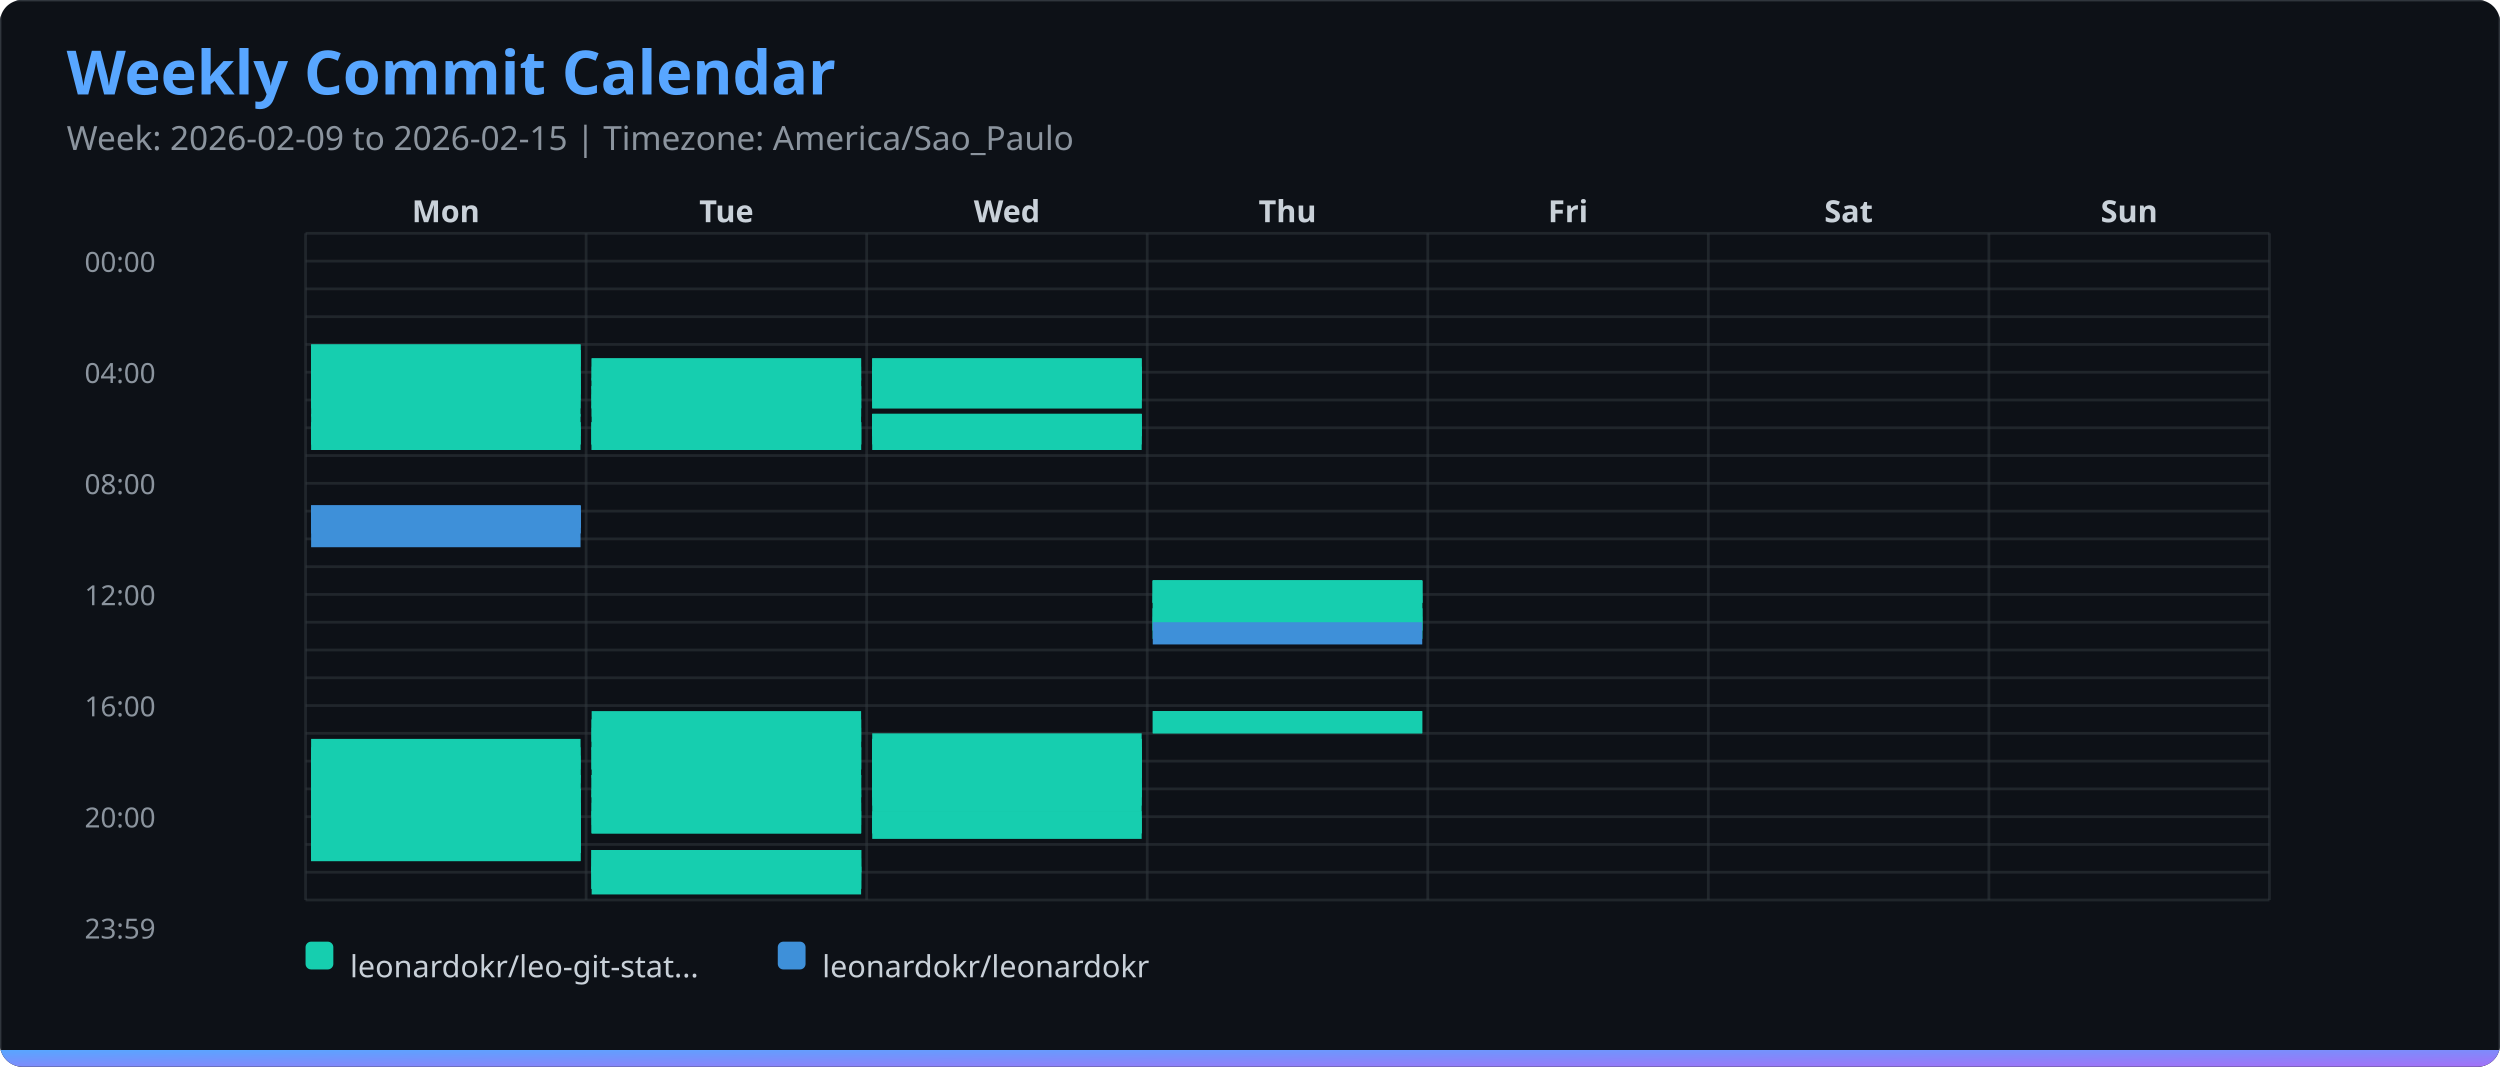
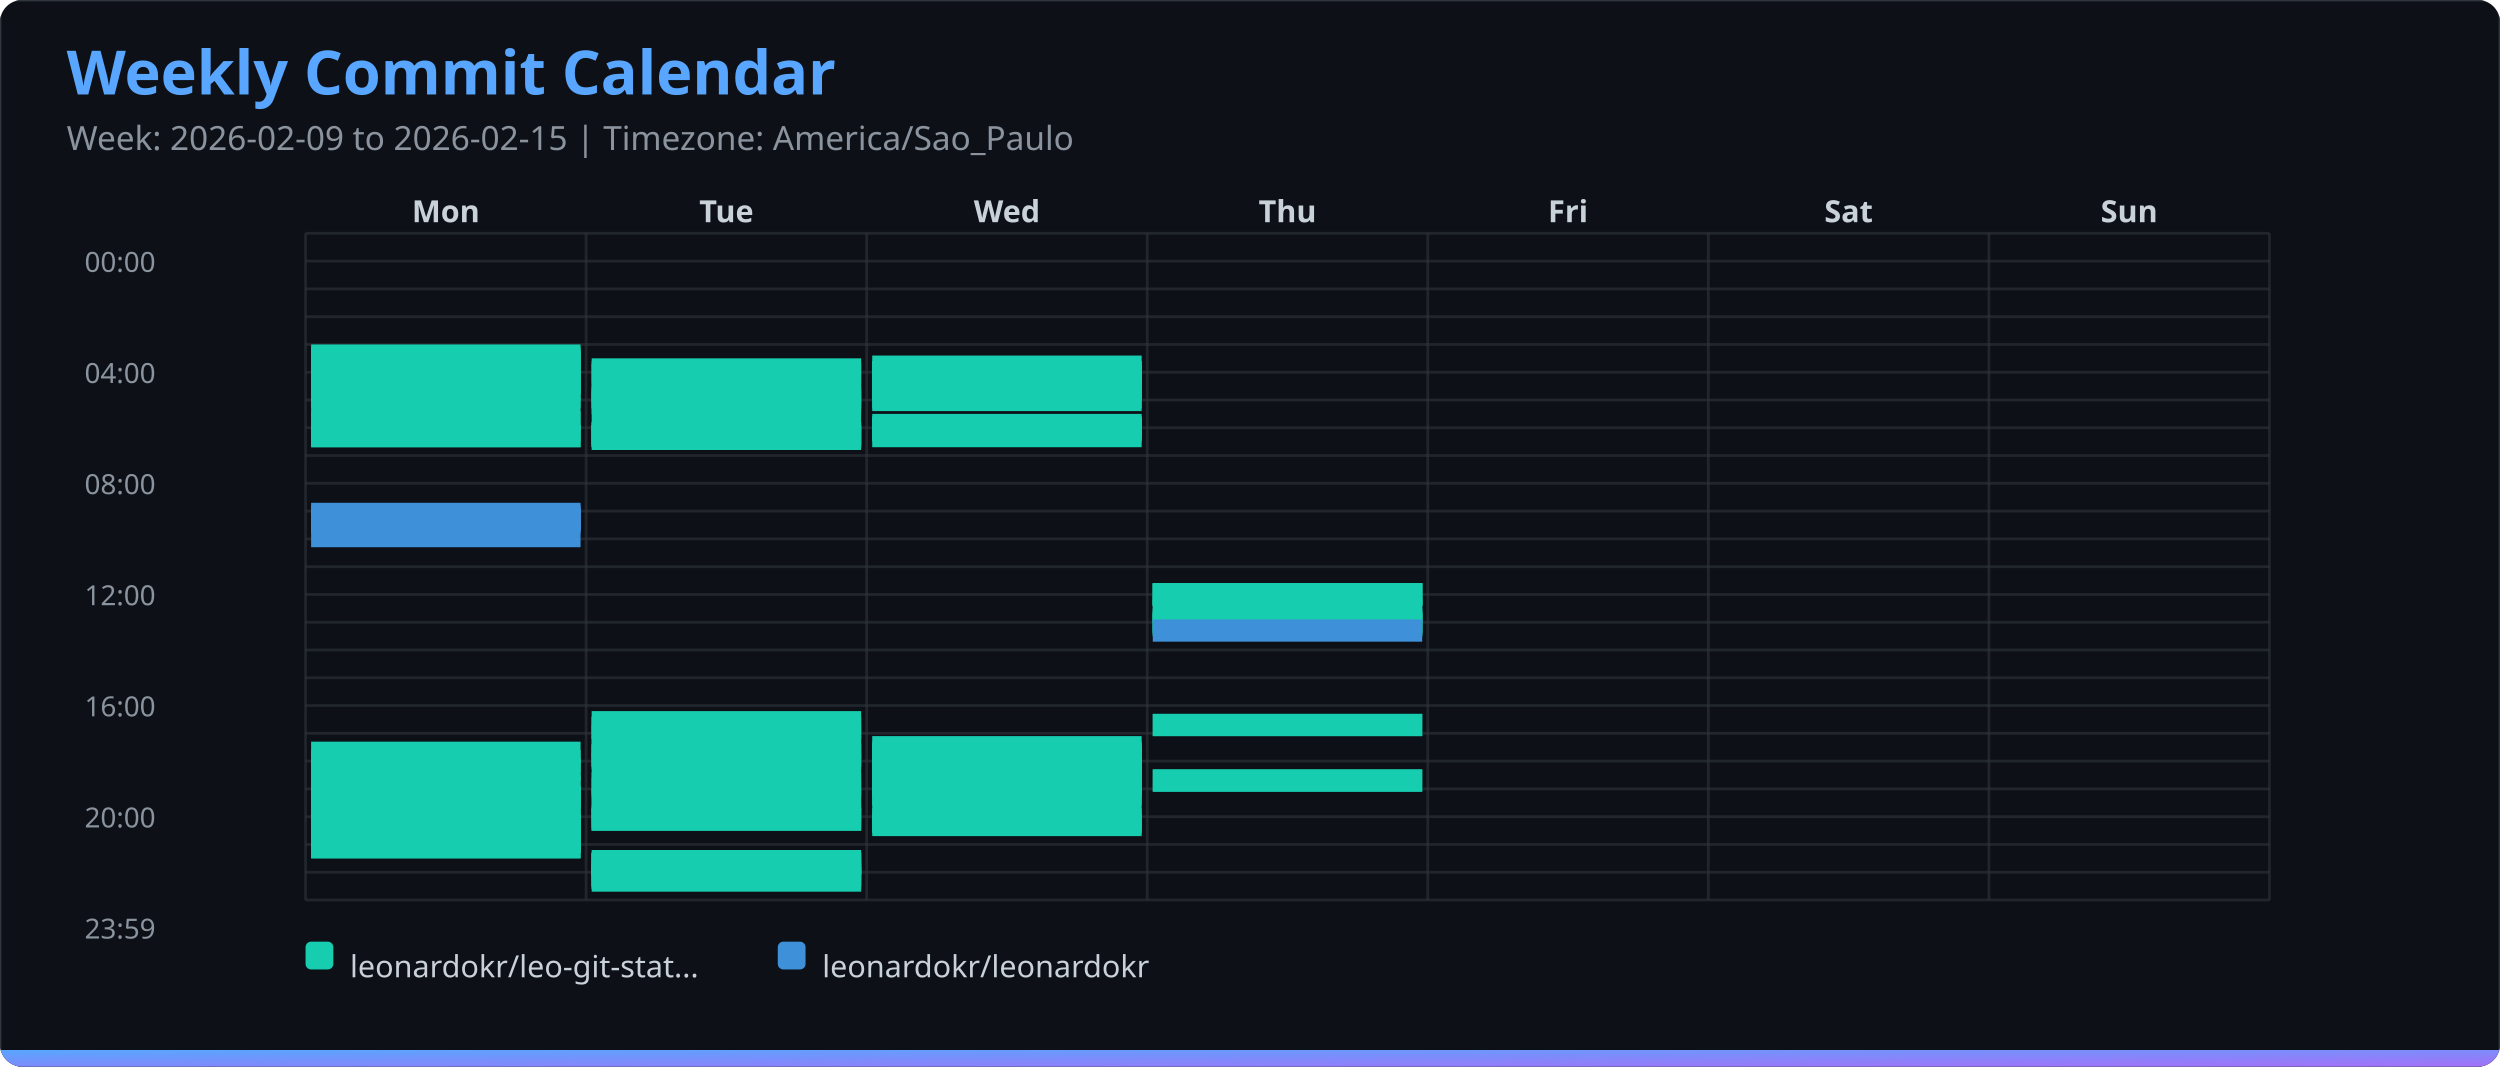
<svg xmlns="http://www.w3.org/2000/svg" width="900" height="384" viewBox="0 0 900 384">
  <defs>
    <linearGradient id="calendar-gradient" x1="0%" y1="0%" x2="100%" y2="100%">
      <stop offset="0%" style="stop-color:#58a6ff;stop-opacity:1" />
      <stop offset="100%" style="stop-color:#a371f7;stop-opacity:1" />
    </linearGradient>
    <clipPath id="calendar-rounded">
      <rect x="0" y="0" width="900" height="384" rx="8" ry="8" />
    </clipPath>
  </defs>
  <style>
    .title {
      font-family: 'Segoe UI', Ubuntu, 'Helvetica Neue', sans-serif;
      font-size: 22px;
      font-weight: 700;
      fill: #58a6ff;
    }
    .subtitle {
      font-family: 'Segoe UI', Ubuntu, 'Helvetica Neue', sans-serif;
      font-size: 12px;
      font-weight: 500;
      fill: #8b949e;
    }
    .day-label {
      font-family: 'Segoe UI', Ubuntu, 'Helvetica Neue', sans-serif;
      font-size: 11px;
      font-weight: 600;
      fill: #c9d1d9;
    }
    .hour-label {
      font-family: 'Segoe UI', Ubuntu, 'Helvetica Neue', sans-serif;
      font-size: 10px;
      fill: #8b949e;
      text-anchor: end;
      dominant-baseline: central;
    }
    .grid-line {
      stroke: #30363d;
      stroke-width: 1;
      opacity: 0.55;
    }
    .legend-label {
      font-family: 'Segoe UI', Ubuntu, 'Helvetica Neue', sans-serif;
      font-size: 11px;
      fill: #c9d1d9;
      dominant-baseline: middle;
    }
  </style>
  <rect clip-path="url(#calendar-rounded)" width="100%" height="100%" fill="#0d1117" stroke="#30363d" stroke-width="1" />
  <rect x="0" y="378" width="900" height="6" fill="url(#calendar-gradient)" clip-path="url(#calendar-rounded)" />
  <text x="24" y="34" class="title">Weekly Commit Calendar</text>
  <text x="24" y="54" class="subtitle">Week: 2026-02-09 to 2026-02-15 | Timezone: America/Sao_Paulo</text>
  <text x="160.5" y="80" text-anchor="middle" class="day-label">Mon</text>
  <text x="261.5" y="80" text-anchor="middle" class="day-label">Tue</text>
  <text x="362.5" y="80" text-anchor="middle" class="day-label">Wed</text>
  <text x="463.5" y="80" text-anchor="middle" class="day-label">Thu</text>
  <text x="564.5" y="80" text-anchor="middle" class="day-label">Fri</text>
  <text x="665.5" y="80" text-anchor="middle" class="day-label">Sat</text>
  <text x="766.5" y="80" text-anchor="middle" class="day-label">Sun</text>
  <text x="56" y="94" class="hour-label">00:00</text>
  <text x="56" y="134" class="hour-label">04:00</text>
  <text x="56" y="174" class="hour-label">08:00</text>
  <text x="56" y="214" class="hour-label">12:00</text>
  <text x="56" y="254" class="hour-label">16:00</text>
  <text x="56" y="294" class="hour-label">20:00</text>
  <text x="56" y="334" class="hour-label">23:59</text>
  <line x1="110" y1="84" x2="110" y2="324" class="grid-line" />
  <line x1="211" y1="84" x2="211" y2="324" class="grid-line" />
  <line x1="312" y1="84" x2="312" y2="324" class="grid-line" />
  <line x1="413" y1="84" x2="413" y2="324" class="grid-line" />
  <line x1="514" y1="84" x2="514" y2="324" class="grid-line" />
  <line x1="615" y1="84" x2="615" y2="324" class="grid-line" />
  <line x1="716" y1="84" x2="716" y2="324" class="grid-line" />
  <line x1="817" y1="84" x2="817" y2="324" class="grid-line" />
  <line x1="110" y1="84" x2="817" y2="84" class="grid-line" />
  <line x1="110" y1="94" x2="817" y2="94" class="grid-line" />
  <line x1="110" y1="104" x2="817" y2="104" class="grid-line" />
  <line x1="110" y1="114" x2="817" y2="114" class="grid-line" />
  <line x1="110" y1="124" x2="817" y2="124" class="grid-line" />
  <line x1="110" y1="134" x2="817" y2="134" class="grid-line" />
  <line x1="110" y1="144" x2="817" y2="144" class="grid-line" />
  <line x1="110" y1="154" x2="817" y2="154" class="grid-line" />
  <line x1="110" y1="164" x2="817" y2="164" class="grid-line" />
  <line x1="110" y1="174" x2="817" y2="174" class="grid-line" />
  <line x1="110" y1="184" x2="817" y2="184" class="grid-line" />
  <line x1="110" y1="194" x2="817" y2="194" class="grid-line" />
  <line x1="110" y1="204" x2="817" y2="204" class="grid-line" />
  <line x1="110" y1="214" x2="817" y2="214" class="grid-line" />
  <line x1="110" y1="224" x2="817" y2="224" class="grid-line" />
  <line x1="110" y1="234" x2="817" y2="234" class="grid-line" />
  <line x1="110" y1="244" x2="817" y2="244" class="grid-line" />
  <line x1="110" y1="254" x2="817" y2="254" class="grid-line" />
  <line x1="110" y1="264" x2="817" y2="264" class="grid-line" />
  <line x1="110" y1="274" x2="817" y2="274" class="grid-line" />
  <line x1="110" y1="284" x2="817" y2="284" class="grid-line" />
  <line x1="110" y1="294" x2="817" y2="294" class="grid-line" />
  <line x1="110" y1="304" x2="817" y2="304" class="grid-line" />
  <line x1="110" y1="314" x2="817" y2="314" class="grid-line" />
  <line x1="110" y1="324" x2="817" y2="324" class="grid-line" />
  <g>
    <rect x="112.0" y="124.0" width="97" height="8" rx="0 " ry="0" fill="#16ceaf" opacity="{{ calendar_slot_opacity }}" />
  </g>
  <g>
-     <rect x="112.0" y="124.0" width="97" height="8" rx="0 " ry="0" fill="#16ceaf" opacity="{{ calendar_slot_opacity }}" />
+     <rect x="112.0" y="125.0" width="97" height="8" rx="0 " ry="0" fill="#16ceaf" opacity="{{ calendar_slot_opacity }}" />
  </g>
  <g>
    <rect x="112.0" y="126.0" width="97" height="8" rx="0 " ry="0" fill="#16ceaf" opacity="{{ calendar_slot_opacity }}" />
  </g>
  <g>
-     <rect x="112.0" y="126.0" width="97" height="8" rx="0 " ry="0" fill="#16ceaf" opacity="{{ calendar_slot_opacity }}" />
-   </g>
-   <g>
-     <rect x="112.0" y="132.0" width="97" height="8" rx="0 " ry="0" fill="#16ceaf" opacity="{{ calendar_slot_opacity }}" />
+     <rect x="112.0" y="127.0" width="97" height="8" rx="0 " ry="0" fill="#16ceaf" opacity="{{ calendar_slot_opacity }}" />
+   </g>
+   <g>
+     <rect x="112.0" y="130.0" width="97" height="8" rx="0 " ry="0" fill="#16ceaf" opacity="{{ calendar_slot_opacity }}" />
+   </g>
+   <g>
+     <rect x="112.0" y="133.0" width="97" height="8" rx="0 " ry="0" fill="#16ceaf" opacity="{{ calendar_slot_opacity }}" />
  </g>
  <g>
    <rect x="112.0" y="134.0" width="97" height="8" rx="0 " ry="0" fill="#16ceaf" opacity="{{ calendar_slot_opacity }}" />
  </g>
  <g>
    <rect x="112.0" y="134.0" width="97" height="8" rx="0 " ry="0" fill="#16ceaf" opacity="{{ calendar_slot_opacity }}" />
  </g>
  <g>
-     <rect x="112.0" y="134.0" width="97" height="8" rx="0 " ry="0" fill="#16ceaf" opacity="{{ calendar_slot_opacity }}" />
-   </g>
-   <g>
    <rect x="112.0" y="136.0" width="97" height="8" rx="0 " ry="0" fill="#16ceaf" opacity="{{ calendar_slot_opacity }}" />
  </g>
  <g>
    <rect x="112.0" y="139.0" width="97" height="8" rx="0 " ry="0" fill="#16ceaf" opacity="{{ calendar_slot_opacity }}" />
  </g>
  <g>
-     <rect x="112.0" y="142.0" width="97" height="8" rx="0 " ry="0" fill="#16ceaf" opacity="{{ calendar_slot_opacity }}" />
-   </g>
-   <g>
-     <rect x="112.0" y="149.0" width="97" height="8" rx="0 " ry="0" fill="#16ceaf" opacity="{{ calendar_slot_opacity }}" />
-   </g>
-   <g>
-     <rect x="112.0" y="152.0" width="97" height="8" rx="0 " ry="0" fill="#16ceaf" opacity="{{ calendar_slot_opacity }}" />
-   </g>
-   <g>
-     <rect x="112.0" y="152.0" width="97" height="8" rx="0 " ry="0" fill="#16ceaf" opacity="{{ calendar_slot_opacity }}" />
-   </g>
-   <g>
-     <rect x="112.0" y="154.0" width="97" height="8" rx="0 " ry="0" fill="#16ceaf" opacity="{{ calendar_slot_opacity }}" />
+     <rect x="112.0" y="143.0" width="97" height="8" rx="0 " ry="0" fill="#16ceaf" opacity="{{ calendar_slot_opacity }}" />
+   </g>
+   <g>
+     <rect x="112.0" y="148.0" width="97" height="8" rx="0 " ry="0" fill="#16ceaf" opacity="{{ calendar_slot_opacity }}" />
+   </g>
+   <g>
+     <rect x="112.0" y="151.0" width="97" height="8" rx="0 " ry="0" fill="#16ceaf" opacity="{{ calendar_slot_opacity }}" />
+   </g>
+   <g>
+     <rect x="112.0" y="153.0" width="97" height="8" rx="0 " ry="0" fill="#16ceaf" opacity="{{ calendar_slot_opacity }}" />
+   </g>
+   <g>
+     <rect x="112.0" y="153.0" width="97" height="8" rx="0 " ry="0" fill="#16ceaf" opacity="{{ calendar_slot_opacity }}" />
+   </g>
+   <g>
+     <rect x="112.0" y="181.0" width="97" height="8" rx="0 " ry="0" fill="#3e90d9" opacity="{{ calendar_slot_opacity }}" />
  </g>
  <g>
    <rect x="112.0" y="182.0" width="97" height="8" rx="0 " ry="0" fill="#3e90d9" opacity="{{ calendar_slot_opacity }}" />
  </g>
  <g>
-     <rect x="112.0" y="182.0" width="97" height="8" rx="0 " ry="0" fill="#3e90d9" opacity="{{ calendar_slot_opacity }}" />
-   </g>
-   <g>
-     <rect x="112.0" y="182.0" width="97" height="8" rx="0 " ry="0" fill="#3e90d9" opacity="{{ calendar_slot_opacity }}" />
-   </g>
-   <g>
-     <rect x="112.0" y="182.0" width="97" height="8" rx="0 " ry="0" fill="#3e90d9" opacity="{{ calendar_slot_opacity }}" />
+     <rect x="112.0" y="183.0" width="97" height="8" rx="0 " ry="0" fill="#3e90d9" opacity="{{ calendar_slot_opacity }}" />
+   </g>
+   <g>
+     <rect x="112.0" y="183.0" width="97" height="8" rx="0 " ry="0" fill="#3e90d9" opacity="{{ calendar_slot_opacity }}" />
+   </g>
+   <g>
+     <rect x="112.0" y="183.0" width="97" height="8" rx="0 " ry="0" fill="#3e90d9" opacity="{{ calendar_slot_opacity }}" />
  </g>
  <g>
    <rect x="112.0" y="184.0" width="97" height="8" rx="0 " ry="0" fill="#3e90d9" opacity="{{ calendar_slot_opacity }}" />
  </g>
  <g>
-     <rect x="112.0" y="184.0" width="97" height="8" rx="0 " ry="0" fill="#3e90d9" opacity="{{ calendar_slot_opacity }}" />
-   </g>
-   <g>
    <rect x="112.0" y="189.0" width="97" height="8" rx="0 " ry="0" fill="#3e90d9" opacity="{{ calendar_slot_opacity }}" />
  </g>
  <g>
-     <rect x="112.0" y="266.0" width="97" height="8" rx="0 " ry="0" fill="#16ceaf" opacity="{{ calendar_slot_opacity }}" />
-   </g>
-   <g>
-     <rect x="112.0" y="269.0" width="97" height="8" rx="0 " ry="0" fill="#16ceaf" opacity="{{ calendar_slot_opacity }}" />
-   </g>
-   <g>
-     <rect x="112.0" y="272.0" width="97" height="8" rx="0 " ry="0" fill="#16ceaf" opacity="{{ calendar_slot_opacity }}" />
-   </g>
-   <g>
-     <rect x="112.0" y="274.0" width="97" height="8" rx="0 " ry="0" fill="#16ceaf" opacity="{{ calendar_slot_opacity }}" />
+     <rect x="112.0" y="267.0" width="97" height="8" rx="0 " ry="0" fill="#16ceaf" opacity="{{ calendar_slot_opacity }}" />
+   </g>
+   <g>
+     <rect x="112.0" y="270.0" width="97" height="8" rx="0 " ry="0" fill="#16ceaf" opacity="{{ calendar_slot_opacity }}" />
+   </g>
+   <g>
+     <rect x="112.0" y="273.0" width="97" height="8" rx="0 " ry="0" fill="#16ceaf" opacity="{{ calendar_slot_opacity }}" />
+   </g>
+   <g>
+     <rect x="112.0" y="273.0" width="97" height="8" rx="0 " ry="0" fill="#16ceaf" opacity="{{ calendar_slot_opacity }}" />
  </g>
  <g>
    <rect x="112.0" y="279.0" width="97" height="8" rx="0 " ry="0" fill="#16ceaf" opacity="{{ calendar_slot_opacity }}" />
  </g>
  <g>
-     <rect x="112.0" y="279.0" width="97" height="8" rx="0 " ry="0" fill="#16ceaf" opacity="{{ calendar_slot_opacity }}" />
-   </g>
-   <g>
-     <rect x="112.0" y="284.0" width="97" height="8" rx="0 " ry="0" fill="#16ceaf" opacity="{{ calendar_slot_opacity }}" />
-   </g>
-   <g>
-     <rect x="112.0" y="284.0" width="97" height="8" rx="0 " ry="0" fill="#16ceaf" opacity="{{ calendar_slot_opacity }}" />
-   </g>
-   <g>
-     <rect x="112.0" y="284.0" width="97" height="8" rx="0 " ry="0" fill="#16ceaf" opacity="{{ calendar_slot_opacity }}" />
-   </g>
-   <g>
-     <rect x="112.0" y="284.0" width="97" height="8" rx="0 " ry="0" fill="#16ceaf" opacity="{{ calendar_slot_opacity }}" />
-   </g>
-   <g>
-     <rect x="112.0" y="289.0" width="97" height="8" rx="0 " ry="0" fill="#16ceaf" opacity="{{ calendar_slot_opacity }}" />
-   </g>
-   <g>
-     <rect x="112.0" y="289.0" width="97" height="8" rx="0 " ry="0" fill="#16ceaf" opacity="{{ calendar_slot_opacity }}" />
-   </g>
-   <g>
-     <rect x="112.0" y="292.0" width="97" height="8" rx="0 " ry="0" fill="#16ceaf" opacity="{{ calendar_slot_opacity }}" />
-   </g>
-   <g>
-     <rect x="112.0" y="292.0" width="97" height="8" rx="0 " ry="0" fill="#16ceaf" opacity="{{ calendar_slot_opacity }}" />
-   </g>
-   <g>
-     <rect x="112.0" y="292.0" width="97" height="8" rx="0 " ry="0" fill="#16ceaf" opacity="{{ calendar_slot_opacity }}" />
-   </g>
-   <g>
-     <rect x="112.0" y="292.0" width="97" height="8" rx="0 " ry="0" fill="#16ceaf" opacity="{{ calendar_slot_opacity }}" />
-   </g>
-   <g>
-     <rect x="112.0" y="292.0" width="97" height="8" rx="0 " ry="0" fill="#16ceaf" opacity="{{ calendar_slot_opacity }}" />
-   </g>
-   <g>
-     <rect x="112.0" y="292.0" width="97" height="8" rx="0 " ry="0" fill="#16ceaf" opacity="{{ calendar_slot_opacity }}" />
-   </g>
-   <g>
-     <rect x="112.0" y="292.0" width="97" height="8" rx="0 " ry="0" fill="#16ceaf" opacity="{{ calendar_slot_opacity }}" />
-   </g>
-   <g>
-     <rect x="112.0" y="292.0" width="97" height="8" rx="0 " ry="0" fill="#16ceaf" opacity="{{ calendar_slot_opacity }}" />
+     <rect x="112.0" y="280.0" width="97" height="8" rx="0 " ry="0" fill="#16ceaf" opacity="{{ calendar_slot_opacity }}" />
+   </g>
+   <g>
+     <rect x="112.0" y="283.0" width="97" height="8" rx="0 " ry="0" fill="#16ceaf" opacity="{{ calendar_slot_opacity }}" />
+   </g>
+   <g>
+     <rect x="112.0" y="283.0" width="97" height="8" rx="0 " ry="0" fill="#16ceaf" opacity="{{ calendar_slot_opacity }}" />
+   </g>
+   <g>
+     <rect x="112.0" y="283.0" width="97" height="8" rx="0 " ry="0" fill="#16ceaf" opacity="{{ calendar_slot_opacity }}" />
+   </g>
+   <g>
+     <rect x="112.0" y="283.0" width="97" height="8" rx="0 " ry="0" fill="#16ceaf" opacity="{{ calendar_slot_opacity }}" />
+   </g>
+   <g>
+     <rect x="112.0" y="288.0" width="97" height="8" rx="0 " ry="0" fill="#16ceaf" opacity="{{ calendar_slot_opacity }}" />
+   </g>
+   <g>
+     <rect x="112.0" y="290.0" width="97" height="8" rx="0 " ry="0" fill="#16ceaf" opacity="{{ calendar_slot_opacity }}" />
+   </g>
+   <g>
+     <rect x="112.0" y="291.0" width="97" height="8" rx="0 " ry="0" fill="#16ceaf" opacity="{{ calendar_slot_opacity }}" />
+   </g>
+   <g>
+     <rect x="112.0" y="293.0" width="97" height="8" rx="0 " ry="0" fill="#16ceaf" opacity="{{ calendar_slot_opacity }}" />
+   </g>
+   <g>
+     <rect x="112.0" y="293.0" width="97" height="8" rx="0 " ry="0" fill="#16ceaf" opacity="{{ calendar_slot_opacity }}" />
+   </g>
+   <g>
+     <rect x="112.0" y="293.0" width="97" height="8" rx="0 " ry="0" fill="#16ceaf" opacity="{{ calendar_slot_opacity }}" />
+   </g>
+   <g>
+     <rect x="112.0" y="293.0" width="97" height="8" rx="0 " ry="0" fill="#16ceaf" opacity="{{ calendar_slot_opacity }}" />
+   </g>
+   <g>
+     <rect x="112.0" y="293.0" width="97" height="8" rx="0 " ry="0" fill="#16ceaf" opacity="{{ calendar_slot_opacity }}" />
+   </g>
+   <g>
+     <rect x="112.0" y="293.0" width="97" height="8" rx="0 " ry="0" fill="#16ceaf" opacity="{{ calendar_slot_opacity }}" />
+   </g>
+   <g>
+     <rect x="112.0" y="293.0" width="97" height="8" rx="0 " ry="0" fill="#16ceaf" opacity="{{ calendar_slot_opacity }}" />
+   </g>
+   <g>
+     <rect x="112.0" y="293.0" width="97" height="8" rx="0 " ry="0" fill="#16ceaf" opacity="{{ calendar_slot_opacity }}" />
+   </g>
+   <g>
+     <rect x="112.0" y="293.0" width="97" height="8" rx="0 " ry="0" fill="#16ceaf" opacity="{{ calendar_slot_opacity }}" />
+   </g>
+   <g>
+     <rect x="112.0" y="293.0" width="97" height="8" rx="0 " ry="0" fill="#16ceaf" opacity="{{ calendar_slot_opacity }}" />
+   </g>
+   <g>
+     <rect x="112.0" y="293.0" width="97" height="8" rx="0 " ry="0" fill="#16ceaf" opacity="{{ calendar_slot_opacity }}" />
+   </g>
+   <g>
+     <rect x="112.0" y="293.0" width="97" height="8" rx="0 " ry="0" fill="#16ceaf" opacity="{{ calendar_slot_opacity }}" />
+   </g>
+   <g>
+     <rect x="112.0" y="293.0" width="97" height="8" rx="0 " ry="0" fill="#16ceaf" opacity="{{ calendar_slot_opacity }}" />
  </g>
  <g>
    <rect x="112.0" y="294.0" width="97" height="8" rx="0 " ry="0" fill="#16ceaf" opacity="{{ calendar_slot_opacity }}" />
  </g>
  <g>
-     <rect x="112.0" y="294.0" width="97" height="8" rx="0 " ry="0" fill="#16ceaf" opacity="{{ calendar_slot_opacity }}" />
-   </g>
-   <g>
-     <rect x="112.0" y="294.0" width="97" height="8" rx="0 " ry="0" fill="#16ceaf" opacity="{{ calendar_slot_opacity }}" />
-   </g>
-   <g>
-     <rect x="112.0" y="294.0" width="97" height="8" rx="0 " ry="0" fill="#16ceaf" opacity="{{ calendar_slot_opacity }}" />
-   </g>
-   <g>
-     <rect x="112.0" y="294.0" width="97" height="8" rx="0 " ry="0" fill="#16ceaf" opacity="{{ calendar_slot_opacity }}" />
-   </g>
-   <g>
-     <rect x="112.0" y="294.0" width="97" height="8" rx="0 " ry="0" fill="#16ceaf" opacity="{{ calendar_slot_opacity }}" />
-   </g>
-   <g>
-     <rect x="112.0" y="294.0" width="97" height="8" rx="0 " ry="0" fill="#16ceaf" opacity="{{ calendar_slot_opacity }}" />
+     <rect x="112.0" y="298.0" width="97" height="8" rx="0 " ry="0" fill="#16ceaf" opacity="{{ calendar_slot_opacity }}" />
+   </g>
+   <g>
+     <rect x="112.0" y="298.0" width="97" height="8" rx="0 " ry="0" fill="#16ceaf" opacity="{{ calendar_slot_opacity }}" />
+   </g>
+   <g>
+     <rect x="112.0" y="298.0" width="97" height="8" rx="0 " ry="0" fill="#16ceaf" opacity="{{ calendar_slot_opacity }}" />
+   </g>
+   <g>
+     <rect x="112.0" y="298.0" width="97" height="8" rx="0 " ry="0" fill="#16ceaf" opacity="{{ calendar_slot_opacity }}" />
+   </g>
+   <g>
+     <rect x="112.0" y="298.0" width="97" height="8" rx="0 " ry="0" fill="#16ceaf" opacity="{{ calendar_slot_opacity }}" />
+   </g>
+   <g>
+     <rect x="112.0" y="298.0" width="97" height="8" rx="0 " ry="0" fill="#16ceaf" opacity="{{ calendar_slot_opacity }}" />
+   </g>
+   <g>
+     <rect x="112.0" y="298.0" width="97" height="8" rx="0 " ry="0" fill="#16ceaf" opacity="{{ calendar_slot_opacity }}" />
  </g>
  <g>
    <rect x="112.0" y="299.0" width="97" height="8" rx="0 " ry="0" fill="#16ceaf" opacity="{{ calendar_slot_opacity }}" />
  </g>
  <g>
    <rect x="112.0" y="299.0" width="97" height="8" rx="0 " ry="0" fill="#16ceaf" opacity="{{ calendar_slot_opacity }}" />
  </g>
  <g>
    <rect x="112.0" y="299.0" width="97" height="8" rx="0 " ry="0" fill="#16ceaf" opacity="{{ calendar_slot_opacity }}" />
  </g>
  <g>
    <rect x="112.0" y="299.0" width="97" height="8" rx="0 " ry="0" fill="#16ceaf" opacity="{{ calendar_slot_opacity }}" />
  </g>
  <g>
    <rect x="112.0" y="299.0" width="97" height="8" rx="0 " ry="0" fill="#16ceaf" opacity="{{ calendar_slot_opacity }}" />
  </g>
  <g>
-     <rect x="112.0" y="299.0" width="97" height="8" rx="0 " ry="0" fill="#16ceaf" opacity="{{ calendar_slot_opacity }}" />
-   </g>
-   <g>
-     <rect x="112.0" y="299.0" width="97" height="8" rx="0 " ry="0" fill="#16ceaf" opacity="{{ calendar_slot_opacity }}" />
-   </g>
-   <g>
-     <rect x="112.0" y="299.0" width="97" height="8" rx="0 " ry="0" fill="#16ceaf" opacity="{{ calendar_slot_opacity }}" />
-   </g>
-   <g>
-     <rect x="112.0" y="299.0" width="97" height="8" rx="0 " ry="0" fill="#16ceaf" opacity="{{ calendar_slot_opacity }}" />
-   </g>
-   <g>
-     <rect x="112.0" y="299.0" width="97" height="8" rx="0 " ry="0" fill="#16ceaf" opacity="{{ calendar_slot_opacity }}" />
-   </g>
-   <g>
-     <rect x="112.0" y="299.0" width="97" height="8" rx="0 " ry="0" fill="#16ceaf" opacity="{{ calendar_slot_opacity }}" />
-   </g>
-   <g>
-     <rect x="112.0" y="299.0" width="97" height="8" rx="0 " ry="0" fill="#16ceaf" opacity="{{ calendar_slot_opacity }}" />
-   </g>
-   <g>
-     <rect x="112.0" y="302.0" width="97" height="8" rx="0 " ry="0" fill="#16ceaf" opacity="{{ calendar_slot_opacity }}" />
-   </g>
-   <g>
-     <rect x="112.0" y="302.0" width="97" height="8" rx="0 " ry="0" fill="#16ceaf" opacity="{{ calendar_slot_opacity }}" />
+     <rect x="112.0" y="301.0" width="97" height="8" rx="0 " ry="0" fill="#16ceaf" opacity="{{ calendar_slot_opacity }}" />
+   </g>
+   <g>
+     <rect x="112.0" y="301.0" width="97" height="8" rx="0 " ry="0" fill="#16ceaf" opacity="{{ calendar_slot_opacity }}" />
  </g>
  <g>
    <rect x="213.0" y="129.0" width="97" height="8" rx="0 " ry="0" fill="#16ceaf" opacity="{{ calendar_slot_opacity }}" />
  </g>
  <g>
-     <rect x="213.0" y="129.0" width="97" height="8" rx="0 " ry="0" fill="#16ceaf" opacity="{{ calendar_slot_opacity }}" />
-   </g>
-   <g>
-     <rect x="213.0" y="132.0" width="97" height="8" rx="0 " ry="0" fill="#16ceaf" opacity="{{ calendar_slot_opacity }}" />
-   </g>
-   <g>
-     <rect x="213.0" y="136.0" width="97" height="8" rx="0 " ry="0" fill="#16ceaf" opacity="{{ calendar_slot_opacity }}" />
+     <rect x="213.0" y="130.0" width="97" height="8" rx="0 " ry="0" fill="#16ceaf" opacity="{{ calendar_slot_opacity }}" />
+   </g>
+   <g>
+     <rect x="213.0" y="131.0" width="97" height="8" rx="0 " ry="0" fill="#16ceaf" opacity="{{ calendar_slot_opacity }}" />
+   </g>
+   <g>
+     <rect x="213.0" y="137.0" width="97" height="8" rx="0 " ry="0" fill="#16ceaf" opacity="{{ calendar_slot_opacity }}" />
  </g>
  <g>
    <rect x="213.0" y="139.0" width="97" height="8" rx="0 " ry="0" fill="#16ceaf" opacity="{{ calendar_slot_opacity }}" />
  </g>
  <g>
    <rect x="213.0" y="139.0" width="97" height="8" rx="0 " ry="0" fill="#16ceaf" opacity="{{ calendar_slot_opacity }}" />
  </g>
  <g>
-     <rect x="213.0" y="139.0" width="97" height="8" rx="0 " ry="0" fill="#16ceaf" opacity="{{ calendar_slot_opacity }}" />
-   </g>
-   <g>
-     <rect x="213.0" y="142.0" width="97" height="8" rx="0 " ry="0" fill="#16ceaf" opacity="{{ calendar_slot_opacity }}" />
-   </g>
-   <g>
-     <rect x="213.0" y="146.0" width="97" height="8" rx="0 " ry="0" fill="#16ceaf" opacity="{{ calendar_slot_opacity }}" />
+     <rect x="213.0" y="140.0" width="97" height="8" rx="0 " ry="0" fill="#16ceaf" opacity="{{ calendar_slot_opacity }}" />
+   </g>
+   <g>
+     <rect x="213.0" y="141.0" width="97" height="8" rx="0 " ry="0" fill="#16ceaf" opacity="{{ calendar_slot_opacity }}" />
+   </g>
+   <g>
+     <rect x="213.0" y="148.0" width="97" height="8" rx="0 " ry="0" fill="#16ceaf" opacity="{{ calendar_slot_opacity }}" />
  </g>
  <g>
    <rect x="213.0" y="152.0" width="97" height="8" rx="0 " ry="0" fill="#16ceaf" opacity="{{ calendar_slot_opacity }}" />
  </g>
  <g>
    <rect x="213.0" y="152.0" width="97" height="8" rx="0 " ry="0" fill="#16ceaf" opacity="{{ calendar_slot_opacity }}" />
  </g>
  <g>
-     <rect x="213.0" y="152.0" width="97" height="8" rx="0 " ry="0" fill="#16ceaf" opacity="{{ calendar_slot_opacity }}" />
-   </g>
-   <g>
-     <rect x="213.0" y="152.0" width="97" height="8" rx="0 " ry="0" fill="#16ceaf" opacity="{{ calendar_slot_opacity }}" />
+     <rect x="213.0" y="153.0" width="97" height="8" rx="0 " ry="0" fill="#16ceaf" opacity="{{ calendar_slot_opacity }}" />
+   </g>
+   <g>
+     <rect x="213.0" y="153.0" width="97" height="8" rx="0 " ry="0" fill="#16ceaf" opacity="{{ calendar_slot_opacity }}" />
+   </g>
+   <g>
+     <rect x="213.0" y="153.0" width="97" height="8" rx="0 " ry="0" fill="#16ceaf" opacity="{{ calendar_slot_opacity }}" />
  </g>
  <g>
    <rect x="213.0" y="154.0" width="97" height="8" rx="0 " ry="0" fill="#16ceaf" opacity="{{ calendar_slot_opacity }}" />
  </g>
  <g>
-     <rect x="213.0" y="154.0" width="97" height="8" rx="0 " ry="0" fill="#16ceaf" opacity="{{ calendar_slot_opacity }}" />
-   </g>
-   <g>
    <rect x="213.0" y="256.0" width="97" height="8" rx="0 " ry="0" fill="#16ceaf" opacity="{{ calendar_slot_opacity }}" />
  </g>
  <g>
-     <rect x="213.0" y="259.0" width="97" height="8" rx="0 " ry="0" fill="#16ceaf" opacity="{{ calendar_slot_opacity }}" />
-   </g>
-   <g>
-     <rect x="213.0" y="259.0" width="97" height="8" rx="0 " ry="0" fill="#16ceaf" opacity="{{ calendar_slot_opacity }}" />
-   </g>
-   <g>
-     <rect x="213.0" y="262.0" width="97" height="8" rx="0 " ry="0" fill="#16ceaf" opacity="{{ calendar_slot_opacity }}" />
-   </g>
-   <g>
-     <rect x="213.0" y="264.0" width="97" height="8" rx="0 " ry="0" fill="#16ceaf" opacity="{{ calendar_slot_opacity }}" />
+     <rect x="213.0" y="258.0" width="97" height="8" rx="0 " ry="0" fill="#16ceaf" opacity="{{ calendar_slot_opacity }}" />
+   </g>
+   <g>
+     <rect x="213.0" y="258.0" width="97" height="8" rx="0 " ry="0" fill="#16ceaf" opacity="{{ calendar_slot_opacity }}" />
+   </g>
+   <g>
+     <rect x="213.0" y="261.0" width="97" height="8" rx="0 " ry="0" fill="#16ceaf" opacity="{{ calendar_slot_opacity }}" />
+   </g>
+   <g>
+     <rect x="213.0" y="265.0" width="97" height="8" rx="0 " ry="0" fill="#16ceaf" opacity="{{ calendar_slot_opacity }}" />
+   </g>
+   <g>
+     <rect x="213.0" y="268.0" width="97" height="8" rx="0 " ry="0" fill="#16ceaf" opacity="{{ calendar_slot_opacity }}" />
+   </g>
+   <g>
+     <rect x="213.0" y="268.0" width="97" height="8" rx="0 " ry="0" fill="#16ceaf" opacity="{{ calendar_slot_opacity }}" />
  </g>
  <g>
    <rect x="213.0" y="269.0" width="97" height="8" rx="0 " ry="0" fill="#16ceaf" opacity="{{ calendar_slot_opacity }}" />
  </g>
  <g>
-     <rect x="213.0" y="269.0" width="97" height="8" rx="0 " ry="0" fill="#16ceaf" opacity="{{ calendar_slot_opacity }}" />
-   </g>
-   <g>
-     <rect x="213.0" y="269.0" width="97" height="8" rx="0 " ry="0" fill="#16ceaf" opacity="{{ calendar_slot_opacity }}" />
-   </g>
-   <g>
-     <rect x="213.0" y="272.0" width="97" height="8" rx="0 " ry="0" fill="#16ceaf" opacity="{{ calendar_slot_opacity }}" />
+     <rect x="213.0" y="271.0" width="97" height="8" rx="0 " ry="0" fill="#16ceaf" opacity="{{ calendar_slot_opacity }}" />
+   </g>
+   <g>
+     <rect x="213.0" y="278.0" width="97" height="8" rx="0 " ry="0" fill="#16ceaf" opacity="{{ calendar_slot_opacity }}" />
  </g>
  <g>
    <rect x="213.0" y="279.0" width="97" height="8" rx="0 " ry="0" fill="#16ceaf" opacity="{{ calendar_slot_opacity }}" />
  </g>
  <g>
-     <rect x="213.0" y="279.0" width="97" height="8" rx="0 " ry="0" fill="#16ceaf" opacity="{{ calendar_slot_opacity }}" />
-   </g>
-   <g>
-     <rect x="213.0" y="279.0" width="97" height="8" rx="0 " ry="0" fill="#16ceaf" opacity="{{ calendar_slot_opacity }}" />
+     <rect x="213.0" y="280.0" width="97" height="8" rx="0 " ry="0" fill="#16ceaf" opacity="{{ calendar_slot_opacity }}" />
  </g>
  <g>
    <rect x="213.0" y="284.0" width="97" height="8" rx="0 " ry="0" fill="#16ceaf" opacity="{{ calendar_slot_opacity }}" />
  </g>
  <g>
-     <rect x="213.0" y="286.0" width="97" height="8" rx="0 " ry="0" fill="#16ceaf" opacity="{{ calendar_slot_opacity }}" />
-   </g>
-   <g>
-     <rect x="213.0" y="289.0" width="97" height="8" rx="0 " ry="0" fill="#16ceaf" opacity="{{ calendar_slot_opacity }}" />
-   </g>
-   <g>
-     <rect x="213.0" y="292.0" width="97" height="8" rx="0 " ry="0" fill="#16ceaf" opacity="{{ calendar_slot_opacity }}" />
-   </g>
-   <g>
-     <rect x="213.0" y="292.0" width="97" height="8" rx="0 " ry="0" fill="#16ceaf" opacity="{{ calendar_slot_opacity }}" />
-   </g>
-   <g>
-     <rect x="213.0" y="292.0" width="97" height="8" rx="0 " ry="0" fill="#16ceaf" opacity="{{ calendar_slot_opacity }}" />
+     <rect x="213.0" y="288.0" width="97" height="8" rx="0 " ry="0" fill="#16ceaf" opacity="{{ calendar_slot_opacity }}" />
+   </g>
+   <g>
+     <rect x="213.0" y="290.0" width="97" height="8" rx="0 " ry="0" fill="#16ceaf" opacity="{{ calendar_slot_opacity }}" />
+   </g>
+   <g>
+     <rect x="213.0" y="291.0" width="97" height="8" rx="0 " ry="0" fill="#16ceaf" opacity="{{ calendar_slot_opacity }}" />
+   </g>
+   <g>
+     <rect x="213.0" y="291.0" width="97" height="8" rx="0 " ry="0" fill="#16ceaf" opacity="{{ calendar_slot_opacity }}" />
+   </g>
+   <g>
+     <rect x="213.0" y="291.0" width="97" height="8" rx="0 " ry="0" fill="#16ceaf" opacity="{{ calendar_slot_opacity }}" />
  </g>
  <g>
    <rect x="213.0" y="306.0" width="97" height="8" rx="0 " ry="0" fill="#16ceaf" opacity="{{ calendar_slot_opacity }}" />
  </g>
  <g>
-     <rect x="213.0" y="306.0" width="97" height="8" rx="0 " ry="0" fill="#16ceaf" opacity="{{ calendar_slot_opacity }}" />
-   </g>
-   <g>
-     <rect x="213.0" y="306.0" width="97" height="8" rx="0 " ry="0" fill="#16ceaf" opacity="{{ calendar_slot_opacity }}" />
-   </g>
-   <g>
-     <rect x="213.0" y="306.0" width="97" height="8" rx="0 " ry="0" fill="#16ceaf" opacity="{{ calendar_slot_opacity }}" />
-   </g>
-   <g>
-     <rect x="213.0" y="306.0" width="97" height="8" rx="0 " ry="0" fill="#16ceaf" opacity="{{ calendar_slot_opacity }}" />
+     <rect x="213.0" y="307.0" width="97" height="8" rx="0 " ry="0" fill="#16ceaf" opacity="{{ calendar_slot_opacity }}" />
+   </g>
+   <g>
+     <rect x="213.0" y="307.0" width="97" height="8" rx="0 " ry="0" fill="#16ceaf" opacity="{{ calendar_slot_opacity }}" />
+   </g>
+   <g>
+     <rect x="213.0" y="307.0" width="97" height="8" rx="0 " ry="0" fill="#16ceaf" opacity="{{ calendar_slot_opacity }}" />
+   </g>
+   <g>
+     <rect x="213.0" y="307.0" width="97" height="8" rx="0 " ry="0" fill="#16ceaf" opacity="{{ calendar_slot_opacity }}" />
  </g>
  <g>
    <rect x="213.0" y="309.0" width="97" height="8" rx="0 " ry="0" fill="#16ceaf" opacity="{{ calendar_slot_opacity }}" />
  </g>
  <g>
+     <rect x="213.0" y="311.0" width="97" height="8" rx="0 " ry="0" fill="#16ceaf" opacity="{{ calendar_slot_opacity }}" />
+   </g>
+   <g>
+     <rect x="213.0" y="311.0" width="97" height="8" rx="0 " ry="0" fill="#16ceaf" opacity="{{ calendar_slot_opacity }}" />
+   </g>
+   <g>
    <rect x="213.0" y="312.0" width="97" height="8" rx="0 " ry="0" fill="#16ceaf" opacity="{{ calendar_slot_opacity }}" />
  </g>
  <g>
    <rect x="213.0" y="312.0" width="97" height="8" rx="0 " ry="0" fill="#16ceaf" opacity="{{ calendar_slot_opacity }}" />
  </g>
  <g>
-     <rect x="213.0" y="312.0" width="97" height="8" rx="0 " ry="0" fill="#16ceaf" opacity="{{ calendar_slot_opacity }}" />
-   </g>
-   <g>
-     <rect x="213.0" y="312.0" width="97" height="8" rx="0 " ry="0" fill="#16ceaf" opacity="{{ calendar_slot_opacity }}" />
-   </g>
-   <g>
-     <rect x="213.0" y="314.0" width="97" height="8" rx="0 " ry="0" fill="#16ceaf" opacity="{{ calendar_slot_opacity }}" />
-   </g>
-   <g>
-     <rect x="314.0" y="129.0" width="97" height="8" rx="0 " ry="0" fill="#16ceaf" opacity="{{ calendar_slot_opacity }}" />
-   </g>
-   <g>
-     <rect x="314.0" y="129.0" width="97" height="8" rx="0 " ry="0" fill="#16ceaf" opacity="{{ calendar_slot_opacity }}" />
-   </g>
-   <g>
-     <rect x="314.0" y="132.0" width="97" height="8" rx="0 " ry="0" fill="#16ceaf" opacity="{{ calendar_slot_opacity }}" />
-   </g>
-   <g>
-     <rect x="314.0" y="132.0" width="97" height="8" rx="0 " ry="0" fill="#16ceaf" opacity="{{ calendar_slot_opacity }}" />
+     <rect x="213.0" y="313.0" width="97" height="8" rx="0 " ry="0" fill="#16ceaf" opacity="{{ calendar_slot_opacity }}" />
+   </g>
+   <g>
+     <rect x="314.0" y="128.0" width="97" height="8" rx="0 " ry="0" fill="#16ceaf" opacity="{{ calendar_slot_opacity }}" />
+   </g>
+   <g>
+     <rect x="314.0" y="130.0" width="97" height="8" rx="0 " ry="0" fill="#16ceaf" opacity="{{ calendar_slot_opacity }}" />
+   </g>
+   <g>
+     <rect x="314.0" y="130.0" width="97" height="8" rx="0 " ry="0" fill="#16ceaf" opacity="{{ calendar_slot_opacity }}" />
+   </g>
+   <g>
+     <rect x="314.0" y="131.0" width="97" height="8" rx="0 " ry="0" fill="#16ceaf" opacity="{{ calendar_slot_opacity }}" />
+   </g>
+   <g>
+     <rect x="314.0" y="135.0" width="97" height="8" rx="0 " ry="0" fill="#16ceaf" opacity="{{ calendar_slot_opacity }}" />
  </g>
  <g>
    <rect x="314.0" y="136.0" width="97" height="8" rx="0 " ry="0" fill="#16ceaf" opacity="{{ calendar_slot_opacity }}" />
  </g>
  <g>
-     <rect x="314.0" y="136.0" width="97" height="8" rx="0 " ry="0" fill="#16ceaf" opacity="{{ calendar_slot_opacity }}" />
-   </g>
-   <g>
    <rect x="314.0" y="139.0" width="97" height="8" rx="0 " ry="0" fill="#16ceaf" opacity="{{ calendar_slot_opacity }}" />
  </g>
  <g>
-     <rect x="314.0" y="139.0" width="97" height="8" rx="0 " ry="0" fill="#16ceaf" opacity="{{ calendar_slot_opacity }}" />
+     <rect x="314.0" y="140.0" width="97" height="8" rx="0 " ry="0" fill="#16ceaf" opacity="{{ calendar_slot_opacity }}" />
  </g>
  <g>
    <rect x="314.0" y="149.0" width="97" height="8" rx="0 " ry="0" fill="#16ceaf" opacity="{{ calendar_slot_opacity }}" />
  </g>
  <g>
-     <rect x="314.0" y="149.0" width="97" height="8" rx="0 " ry="0" fill="#16ceaf" opacity="{{ calendar_slot_opacity }}" />
-   </g>
-   <g>
-     <rect x="314.0" y="149.0" width="97" height="8" rx="0 " ry="0" fill="#16ceaf" opacity="{{ calendar_slot_opacity }}" />
-   </g>
-   <g>
-     <rect x="314.0" y="152.0" width="97" height="8" rx="0 " ry="0" fill="#16ceaf" opacity="{{ calendar_slot_opacity }}" />
-   </g>
-   <g>
-     <rect x="314.0" y="154.0" width="97" height="8" rx="0 " ry="0" fill="#16ceaf" opacity="{{ calendar_slot_opacity }}" />
-   </g>
-   <g>
-     <rect x="314.0" y="264.0" width="97" height="8" rx="0 " ry="0" fill="#16ceaf" opacity="{{ calendar_slot_opacity }}" />
-   </g>
-   <g>
-     <rect x="314.0" y="266.0" width="97" height="8" rx="0 " ry="0" fill="#16ceaf" opacity="{{ calendar_slot_opacity }}" />
-   </g>
-   <g>
-     <rect x="314.0" y="266.0" width="97" height="8" rx="0 " ry="0" fill="#16ceaf" opacity="{{ calendar_slot_opacity }}" />
+     <rect x="314.0" y="150.0" width="97" height="8" rx="0 " ry="0" fill="#16ceaf" opacity="{{ calendar_slot_opacity }}" />
+   </g>
+   <g>
+     <rect x="314.0" y="150.0" width="97" height="8" rx="0 " ry="0" fill="#16ceaf" opacity="{{ calendar_slot_opacity }}" />
+   </g>
+   <g>
+     <rect x="314.0" y="151.0" width="97" height="8" rx="0 " ry="0" fill="#16ceaf" opacity="{{ calendar_slot_opacity }}" />
+   </g>
+   <g>
+     <rect x="314.0" y="153.0" width="97" height="8" rx="0 " ry="0" fill="#16ceaf" opacity="{{ calendar_slot_opacity }}" />
+   </g>
+   <g>
+     <rect x="314.0" y="265.0" width="97" height="8" rx="0 " ry="0" fill="#16ceaf" opacity="{{ calendar_slot_opacity }}" />
+   </g>
+   <g>
+     <rect x="314.0" y="267.0" width="97" height="8" rx="0 " ry="0" fill="#16ceaf" opacity="{{ calendar_slot_opacity }}" />
+   </g>
+   <g>
+     <rect x="314.0" y="268.0" width="97" height="8" rx="0 " ry="0" fill="#16ceaf" opacity="{{ calendar_slot_opacity }}" />
  </g>
  <g>
    <rect x="314.0" y="269.0" width="97" height="8" rx="0 " ry="0" fill="#16ceaf" opacity="{{ calendar_slot_opacity }}" />
  </g>
  <g>
    <rect x="314.0" y="269.0" width="97" height="8" rx="0 " ry="0" fill="#16ceaf" opacity="{{ calendar_slot_opacity }}" />
  </g>
  <g>
+     <rect x="314.0" y="270.0" width="97" height="8" rx="0 " ry="0" fill="#16ceaf" opacity="{{ calendar_slot_opacity }}" />
+   </g>
+   <g>
+     <rect x="314.0" y="271.0" width="97" height="8" rx="0 " ry="0" fill="#16ceaf" opacity="{{ calendar_slot_opacity }}" />
+   </g>
+   <g>
    <rect x="314.0" y="272.0" width="97" height="8" rx="0 " ry="0" fill="#16ceaf" opacity="{{ calendar_slot_opacity }}" />
  </g>
  <g>
-     <rect x="314.0" y="272.0" width="97" height="8" rx="0 " ry="0" fill="#16ceaf" opacity="{{ calendar_slot_opacity }}" />
-   </g>
-   <g>
-     <rect x="314.0" y="272.0" width="97" height="8" rx="0 " ry="0" fill="#16ceaf" opacity="{{ calendar_slot_opacity }}" />
-   </g>
-   <g>
-     <rect x="314.0" y="272.0" width="97" height="8" rx="0 " ry="0" fill="#16ceaf" opacity="{{ calendar_slot_opacity }}" />
-   </g>
-   <g>
-     <rect x="314.0" y="276.0" width="97" height="8" rx="0 " ry="0" fill="#16ceaf" opacity="{{ calendar_slot_opacity }}" />
+     <rect x="314.0" y="273.0" width="97" height="8" rx="0 " ry="0" fill="#16ceaf" opacity="{{ calendar_slot_opacity }}" />
+   </g>
+   <g>
+     <rect x="314.0" y="277.0" width="97" height="8" rx="0 " ry="0" fill="#16ceaf" opacity="{{ calendar_slot_opacity }}" />
  </g>
  <g>
    <rect x="314.0" y="279.0" width="97" height="8" rx="0 " ry="0" fill="#16ceaf" opacity="{{ calendar_slot_opacity }}" />
  </g>
  <g>
    <rect x="314.0" y="279.0" width="97" height="8" rx="0 " ry="0" fill="#16ceaf" opacity="{{ calendar_slot_opacity }}" />
  </g>
  <g>
    <rect x="314.0" y="282.0" width="97" height="8" rx="0 " ry="0" fill="#16ceaf" opacity="{{ calendar_slot_opacity }}" />
  </g>
  <g>
    <rect x="314.0" y="284.0" width="97" height="8" rx="0 " ry="0" fill="#16ceaf" opacity="{{ calendar_slot_opacity }}" />
  </g>
  <g>
+     <rect x="314.0" y="291.0" width="97" height="8" rx="0 " ry="0" fill="#16ceaf" opacity="{{ calendar_slot_opacity }}" />
+   </g>
+   <g>
    <rect x="314.0" y="292.0" width="97" height="8" rx="0 " ry="0" fill="#16ceaf" opacity="{{ calendar_slot_opacity }}" />
  </g>
  <g>
-     <rect x="314.0" y="292.0" width="97" height="8" rx="0 " ry="0" fill="#16ceaf" opacity="{{ calendar_slot_opacity }}" />
-   </g>
-   <g>
-     <rect x="314.0" y="294.0" width="97" height="8" rx="0 " ry="0" fill="#16ceaf" opacity="{{ calendar_slot_opacity }}" />
-   </g>
-   <g>
-     <rect x="415.0" y="209.0" width="97" height="8" rx="0 " ry="0" fill="#16ceaf" opacity="{{ calendar_slot_opacity }}" />
-   </g>
-   <g>
-     <rect x="415.0" y="209.0" width="97" height="8" rx="0 " ry="0" fill="#16ceaf" opacity="{{ calendar_slot_opacity }}" />
-   </g>
-   <g>
-     <rect x="415.0" y="209.0" width="97" height="8" rx="0 " ry="0" fill="#16ceaf" opacity="{{ calendar_slot_opacity }}" />
-   </g>
-   <g>
-     <rect x="415.0" y="209.0" width="97" height="8" rx="0 " ry="0" fill="#16ceaf" opacity="{{ calendar_slot_opacity }}" />
-   </g>
-   <g>
-     <rect x="415.0" y="209.0" width="97" height="8" rx="0 " ry="0" fill="#16ceaf" opacity="{{ calendar_slot_opacity }}" />
-   </g>
-   <g>
-     <rect x="415.0" y="214.0" width="97" height="8" rx="0 " ry="0" fill="#16ceaf" opacity="{{ calendar_slot_opacity }}" />
+     <rect x="314.0" y="293.0" width="97" height="8" rx="0 " ry="0" fill="#16ceaf" opacity="{{ calendar_slot_opacity }}" />
+   </g>
+   <g>
+     <rect x="415.0" y="210.0" width="97" height="8" rx="0 " ry="0" fill="#16ceaf" opacity="{{ calendar_slot_opacity }}" />
+   </g>
+   <g>
+     <rect x="415.0" y="210.0" width="97" height="8" rx="0 " ry="0" fill="#16ceaf" opacity="{{ calendar_slot_opacity }}" />
+   </g>
+   <g>
+     <rect x="415.0" y="210.0" width="97" height="8" rx="0 " ry="0" fill="#16ceaf" opacity="{{ calendar_slot_opacity }}" />
+   </g>
+   <g>
+     <rect x="415.0" y="210.0" width="97" height="8" rx="0 " ry="0" fill="#16ceaf" opacity="{{ calendar_slot_opacity }}" />
+   </g>
+   <g>
+     <rect x="415.0" y="210.0" width="97" height="8" rx="0 " ry="0" fill="#16ceaf" opacity="{{ calendar_slot_opacity }}" />
+   </g>
+   <g>
+     <rect x="415.0" y="215.0" width="97" height="8" rx="0 " ry="0" fill="#16ceaf" opacity="{{ calendar_slot_opacity }}" />
  </g>
  <g>
    <rect x="415.0" y="216.0" width="97" height="8" rx="0 " ry="0" fill="#16ceaf" opacity="{{ calendar_slot_opacity }}" />
  </g>
  <g>
    <rect x="415.0" y="219.0" width="97" height="8" rx="0 " ry="0" fill="#16ceaf" opacity="{{ calendar_slot_opacity }}" />
  </g>
  <g>
-     <rect x="415.0" y="219.0" width="97" height="8" rx="0 " ry="0" fill="#16ceaf" opacity="{{ calendar_slot_opacity }}" />
-   </g>
-   <g>
-     <rect x="415.0" y="219.0" width="97" height="8" rx="0 " ry="0" fill="#16ceaf" opacity="{{ calendar_slot_opacity }}" />
-   </g>
-   <g>
-     <rect x="415.0" y="222.0" width="97" height="8" rx="0 " ry="0" fill="#16ceaf" opacity="{{ calendar_slot_opacity }}" />
-   </g>
-   <g>
-     <rect x="415.0" y="222.0" width="97" height="8" rx="0 " ry="0" fill="#16ceaf" opacity="{{ calendar_slot_opacity }}" />
-   </g>
-   <g>
-     <rect x="415.0" y="224.0" width="97" height="8" rx="0 " ry="0" fill="#3e90d9" opacity="{{ calendar_slot_opacity }}" />
-   </g>
-   <g>
-     <rect x="415.0" y="256.0" width="97" height="8" rx="0 " ry="0" fill="#16ceaf" opacity="{{ calendar_slot_opacity }}" />
-   </g>
-   <g>
-     <rect x="415.0" y="256.0" width="97" height="8" rx="0 " ry="0" fill="#16ceaf" opacity="{{ calendar_slot_opacity }}" />
+     <rect x="415.0" y="220.0" width="97" height="8" rx="0 " ry="0" fill="#16ceaf" opacity="{{ calendar_slot_opacity }}" />
+   </g>
+   <g>
+     <rect x="415.0" y="220.0" width="97" height="8" rx="0 " ry="0" fill="#16ceaf" opacity="{{ calendar_slot_opacity }}" />
+   </g>
+   <g>
+     <rect x="415.0" y="221.0" width="97" height="8" rx="0 " ry="0" fill="#16ceaf" opacity="{{ calendar_slot_opacity }}" />
+   </g>
+   <g>
+     <rect x="415.0" y="221.0" width="97" height="8" rx="0 " ry="0" fill="#16ceaf" opacity="{{ calendar_slot_opacity }}" />
+   </g>
+   <g>
+     <rect x="415.0" y="223.0" width="97" height="8" rx="0 " ry="0" fill="#3e90d9" opacity="{{ calendar_slot_opacity }}" />
+   </g>
+   <g>
+     <rect x="415.0" y="257.0" width="97" height="8" rx="0 " ry="0" fill="#16ceaf" opacity="{{ calendar_slot_opacity }}" />
+   </g>
+   <g>
+     <rect x="415.0" y="257.0" width="97" height="8" rx="0 " ry="0" fill="#16ceaf" opacity="{{ calendar_slot_opacity }}" />
+   </g>
+   <g>
+     <rect x="415.0" y="277.0" width="97" height="8" rx="0 " ry="0" fill="#16ceaf" opacity="{{ calendar_slot_opacity }}" />
+   </g>
+   <g>
+     <rect x="415.0" y="277.0" width="97" height="8" rx="0 " ry="0" fill="#16ceaf" opacity="{{ calendar_slot_opacity }}" />
  </g>
  <rect x="110" y="339" width="10" height="10" rx="2" ry="2" fill="#16ceaf" />
  <text x="126" y="348" class="legend-label">leonardokr/leo-git-stat...</text>
  <rect x="280" y="339" width="10" height="10" rx="2" ry="2" fill="#3e90d9" />
  <text x="296" y="348" class="legend-label">leonardokr/leonardokr</text>
</svg>
